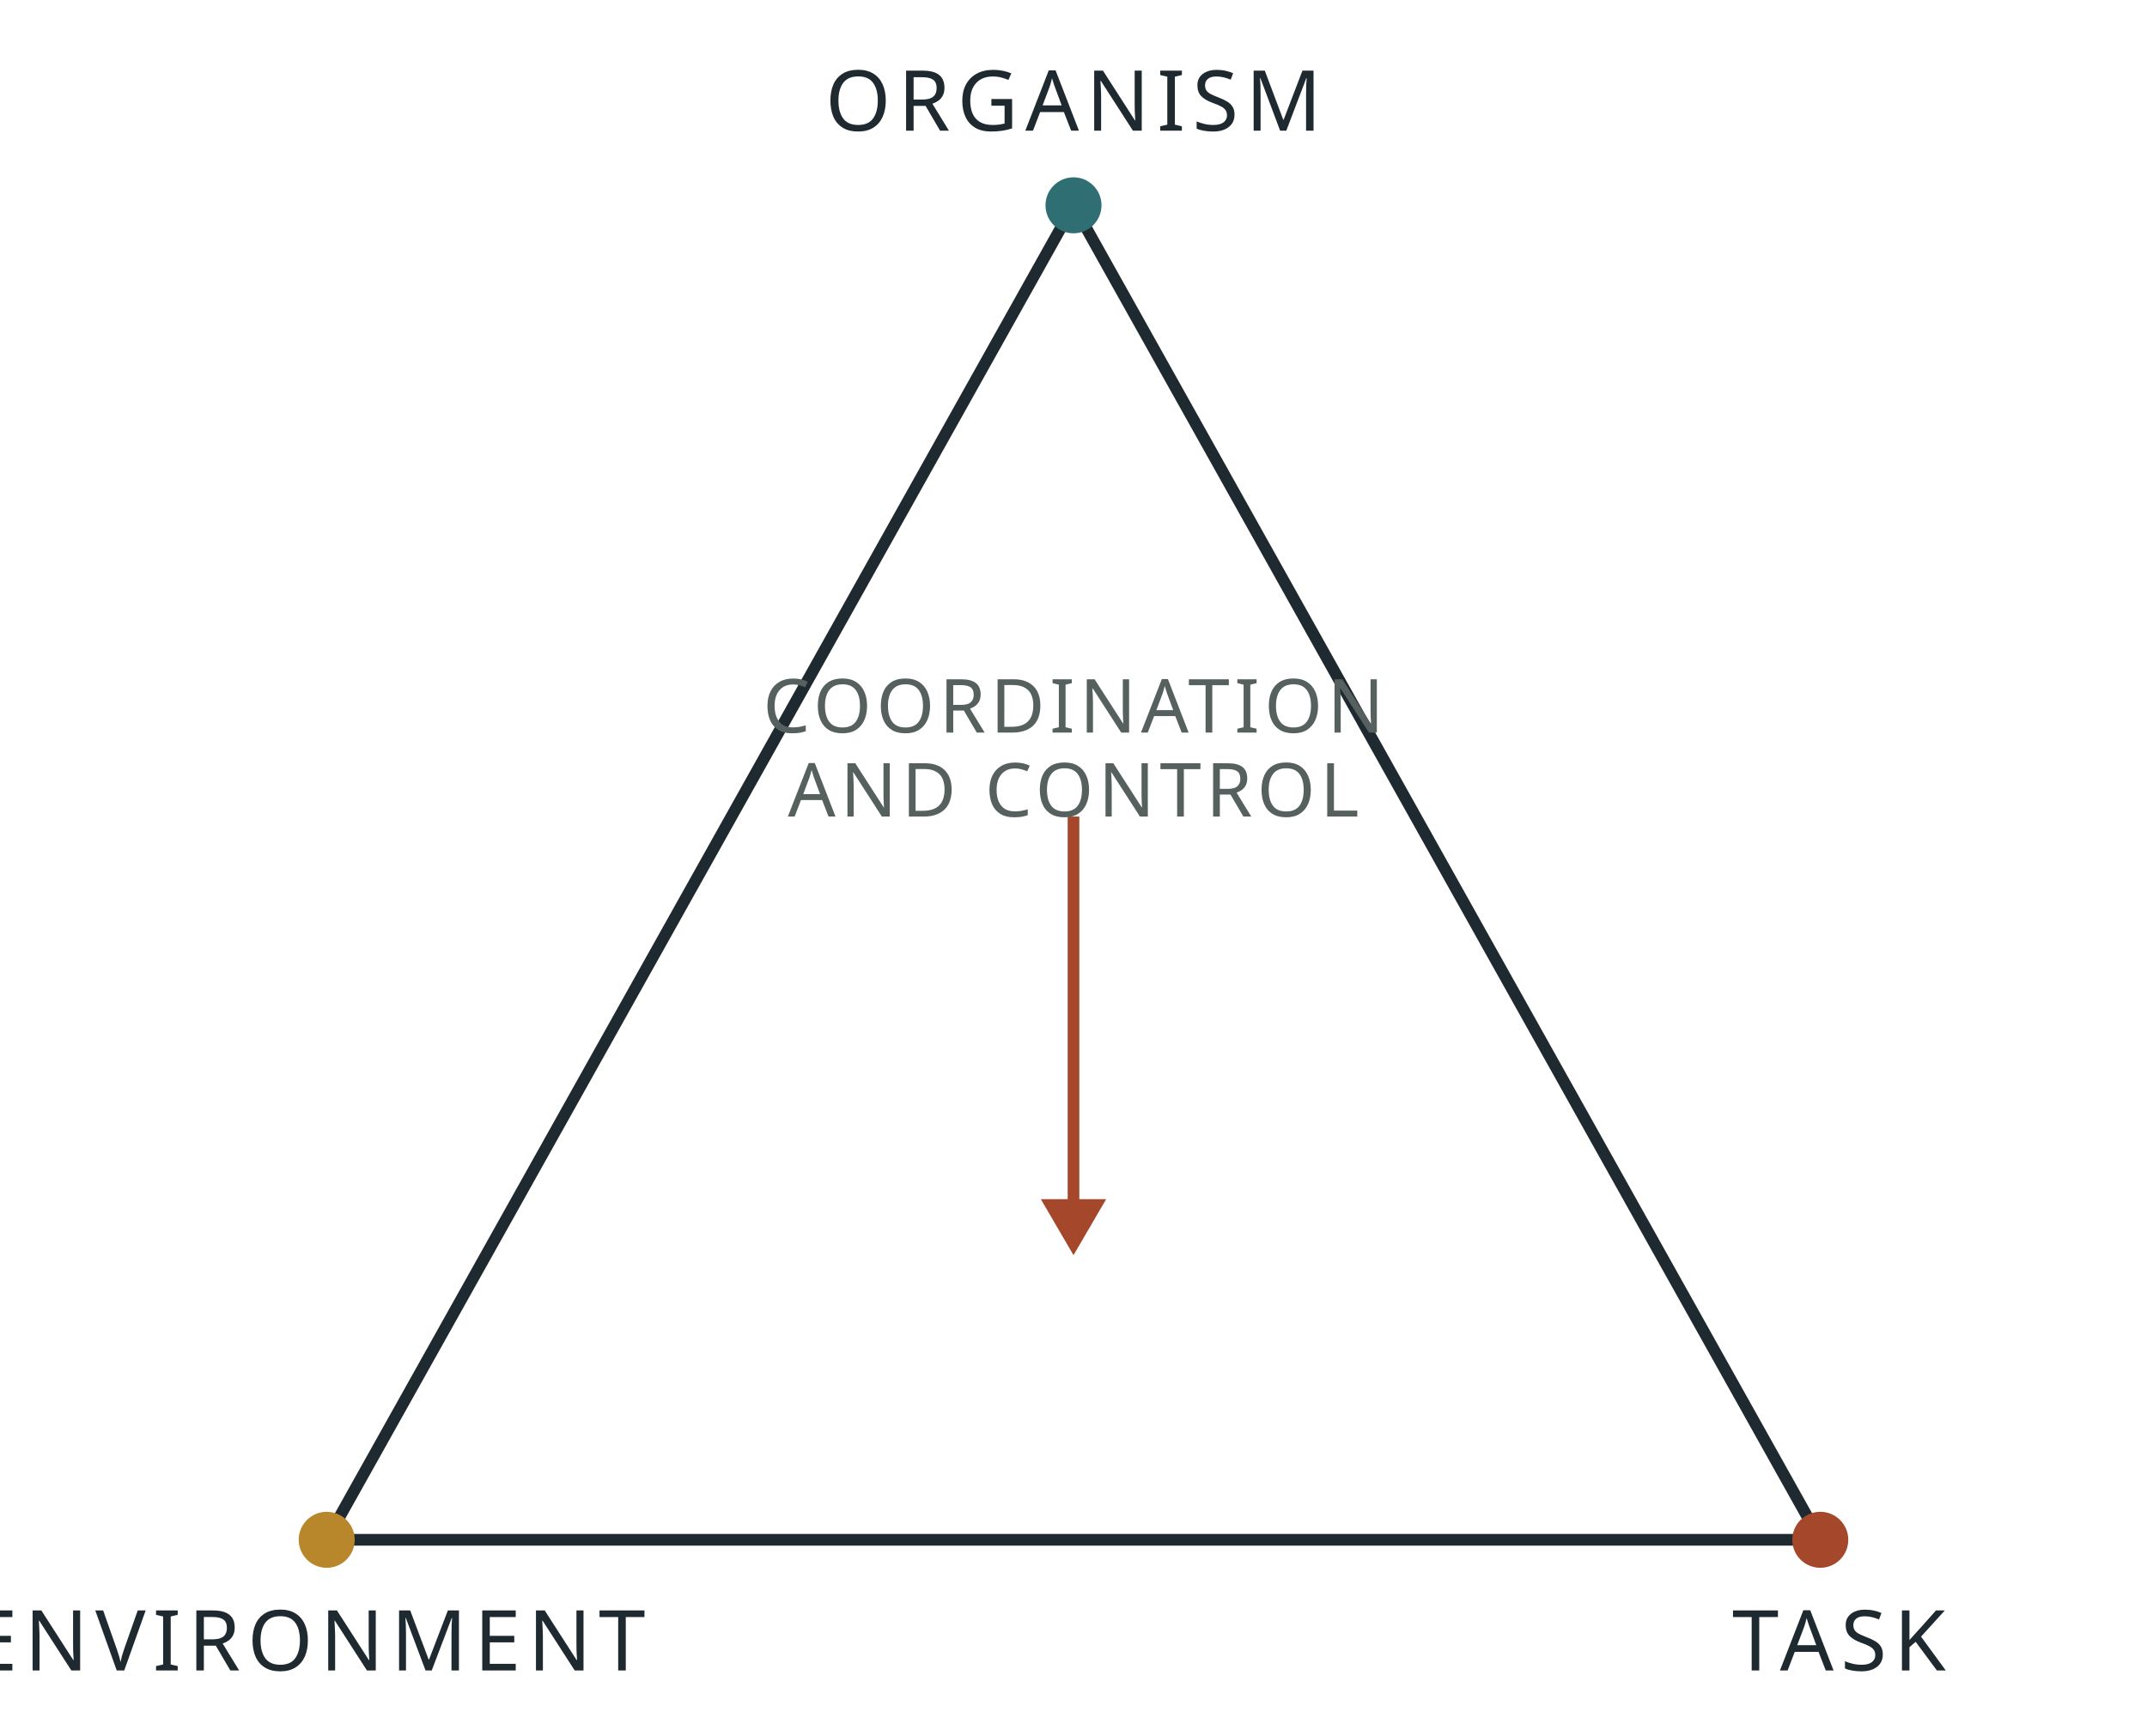
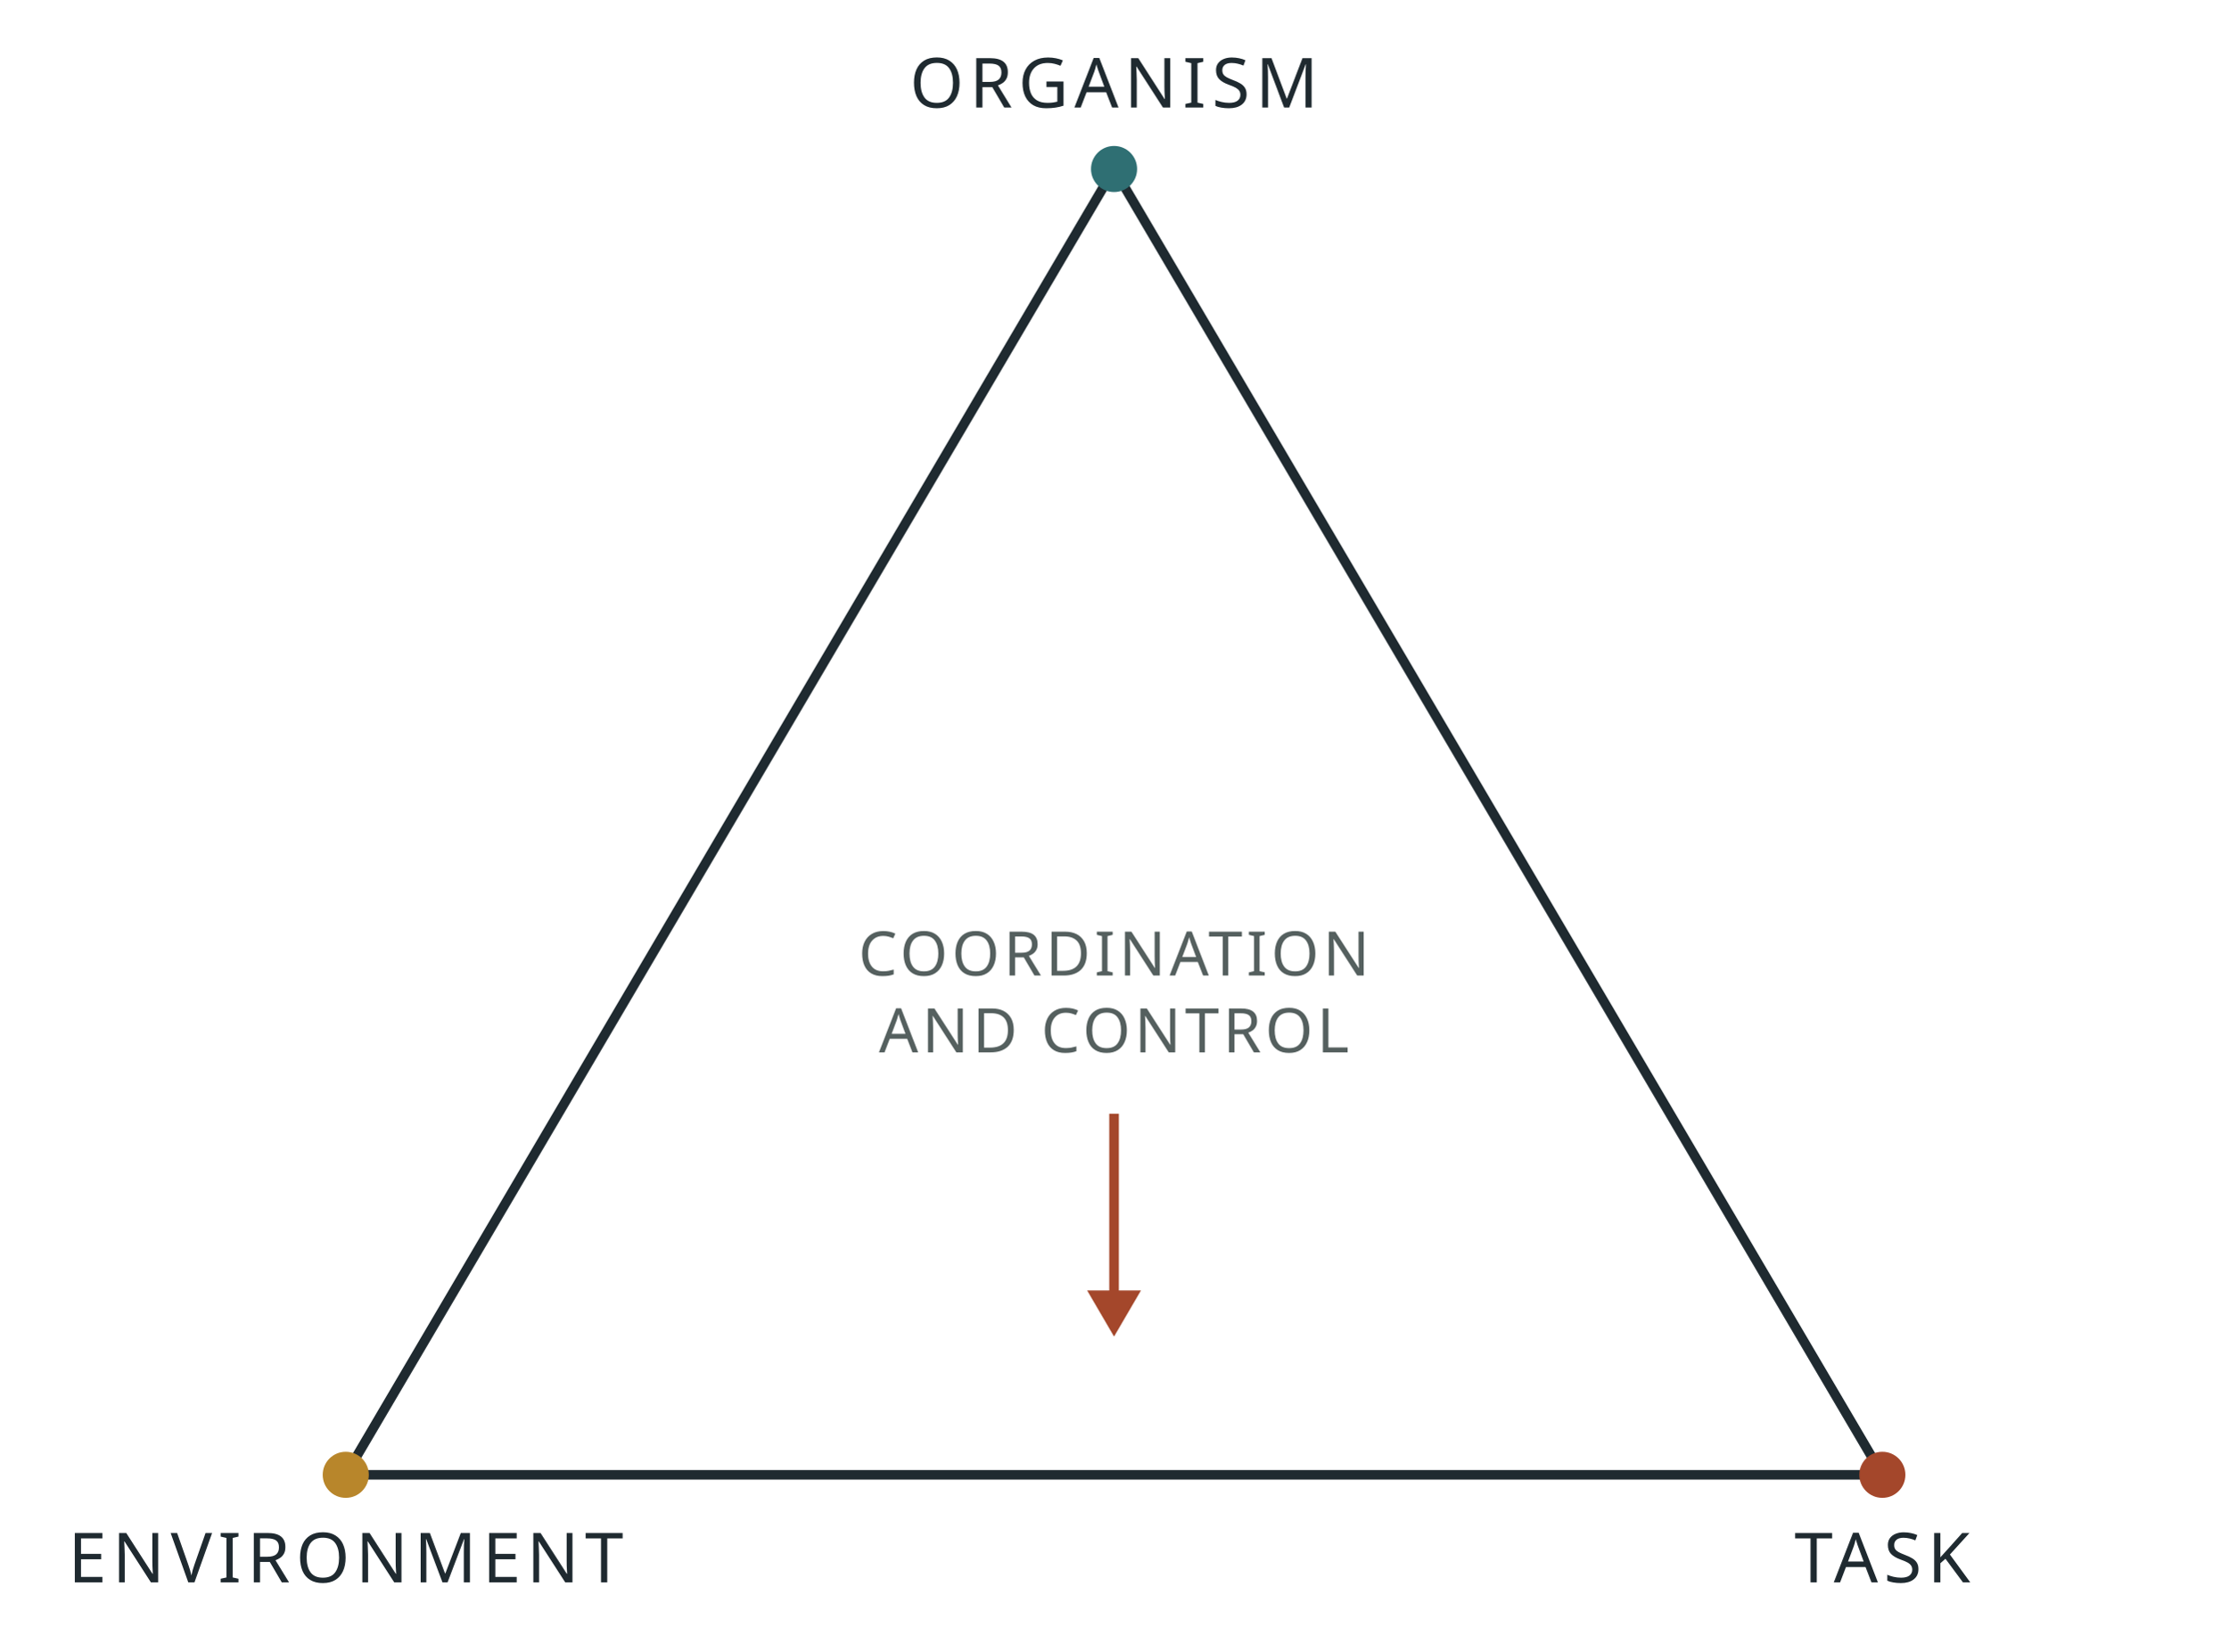
- <svg xmlns="http://www.w3.org/2000/svg" viewBox="0 0 460 372" font-family="Barlow Condensed, sans-serif">
-   <path d="M230 44 L70 330 L390 330 Z" fill="none" stroke="#1F2A30" stroke-width="2.5" />
-   <line x1="230" y1="175" x2="230" y2="263" stroke="#A4472B" stroke-width="2.5" />
-   <path d="M223 257 l7 12 l7 -12 z" fill="#A4472B" />
-   <circle cx="230" cy="44" r="6" fill="#2F6F73" />
-   <text x="230" y="28" text-anchor="middle" font-size="18" letter-spacing="1.5" fill="#1F2A30">ORGANISM</text>
-   <circle cx="70" cy="330" r="6" fill="#B8862B" />
-   <text x="66" y="358" text-anchor="middle" font-size="18" letter-spacing="1.5" fill="#1F2A30">ENVIRONMENT</text>
-   <circle cx="390" cy="330" r="6" fill="#A4472B" />
-   <text x="394" y="358" text-anchor="middle" font-size="18" letter-spacing="1.5" fill="#1F2A30">TASK</text>
-   <text x="230" y="157" text-anchor="middle" font-size="16" letter-spacing="1" fill="#55605F">COORDINATION</text>
-   <text x="230" y="175" text-anchor="middle" font-size="16" letter-spacing="1" fill="#55605F">AND CONTROL</text>
+ <svg xmlns="http://www.w3.org/2000/svg" width="580" height="430" viewBox="0 0 580 430" font-family="Barlow Condensed, sans-serif">
+   <path d="M290 44 L90 384 L490 384 Z" fill="none" stroke="#1F2A30" stroke-width="2.5" />
+   <line x1="290" y1="290" x2="290" y2="338" stroke="#A4472B" stroke-width="2.5" />
+   <path d="M283 336 l7 12 l7 -12 z" fill="#A4472B" />
+   <circle cx="290" cy="44" r="6" fill="#2F6F73" />
+   <text x="290" y="28" text-anchor="middle" font-size="18" letter-spacing="1.5" fill="#1F2A30">ORGANISM</text>
+   <circle cx="90" cy="384" r="6" fill="#B8862B" />
+   <text x="90" y="412" text-anchor="middle" font-size="18" letter-spacing="1.5" fill="#1F2A30">ENVIRONMENT</text>
+   <circle cx="490" cy="384" r="6" fill="#A4472B" />
+   <text x="490" y="412" text-anchor="middle" font-size="18" letter-spacing="1.5" fill="#1F2A30">TASK</text>
+   <text x="290" y="254" text-anchor="middle" font-size="16" letter-spacing="1" fill="#55605F">COORDINATION</text>
+   <text x="290" y="274" text-anchor="middle" font-size="16" letter-spacing="1" fill="#55605F">AND CONTROL</text>
</svg>
